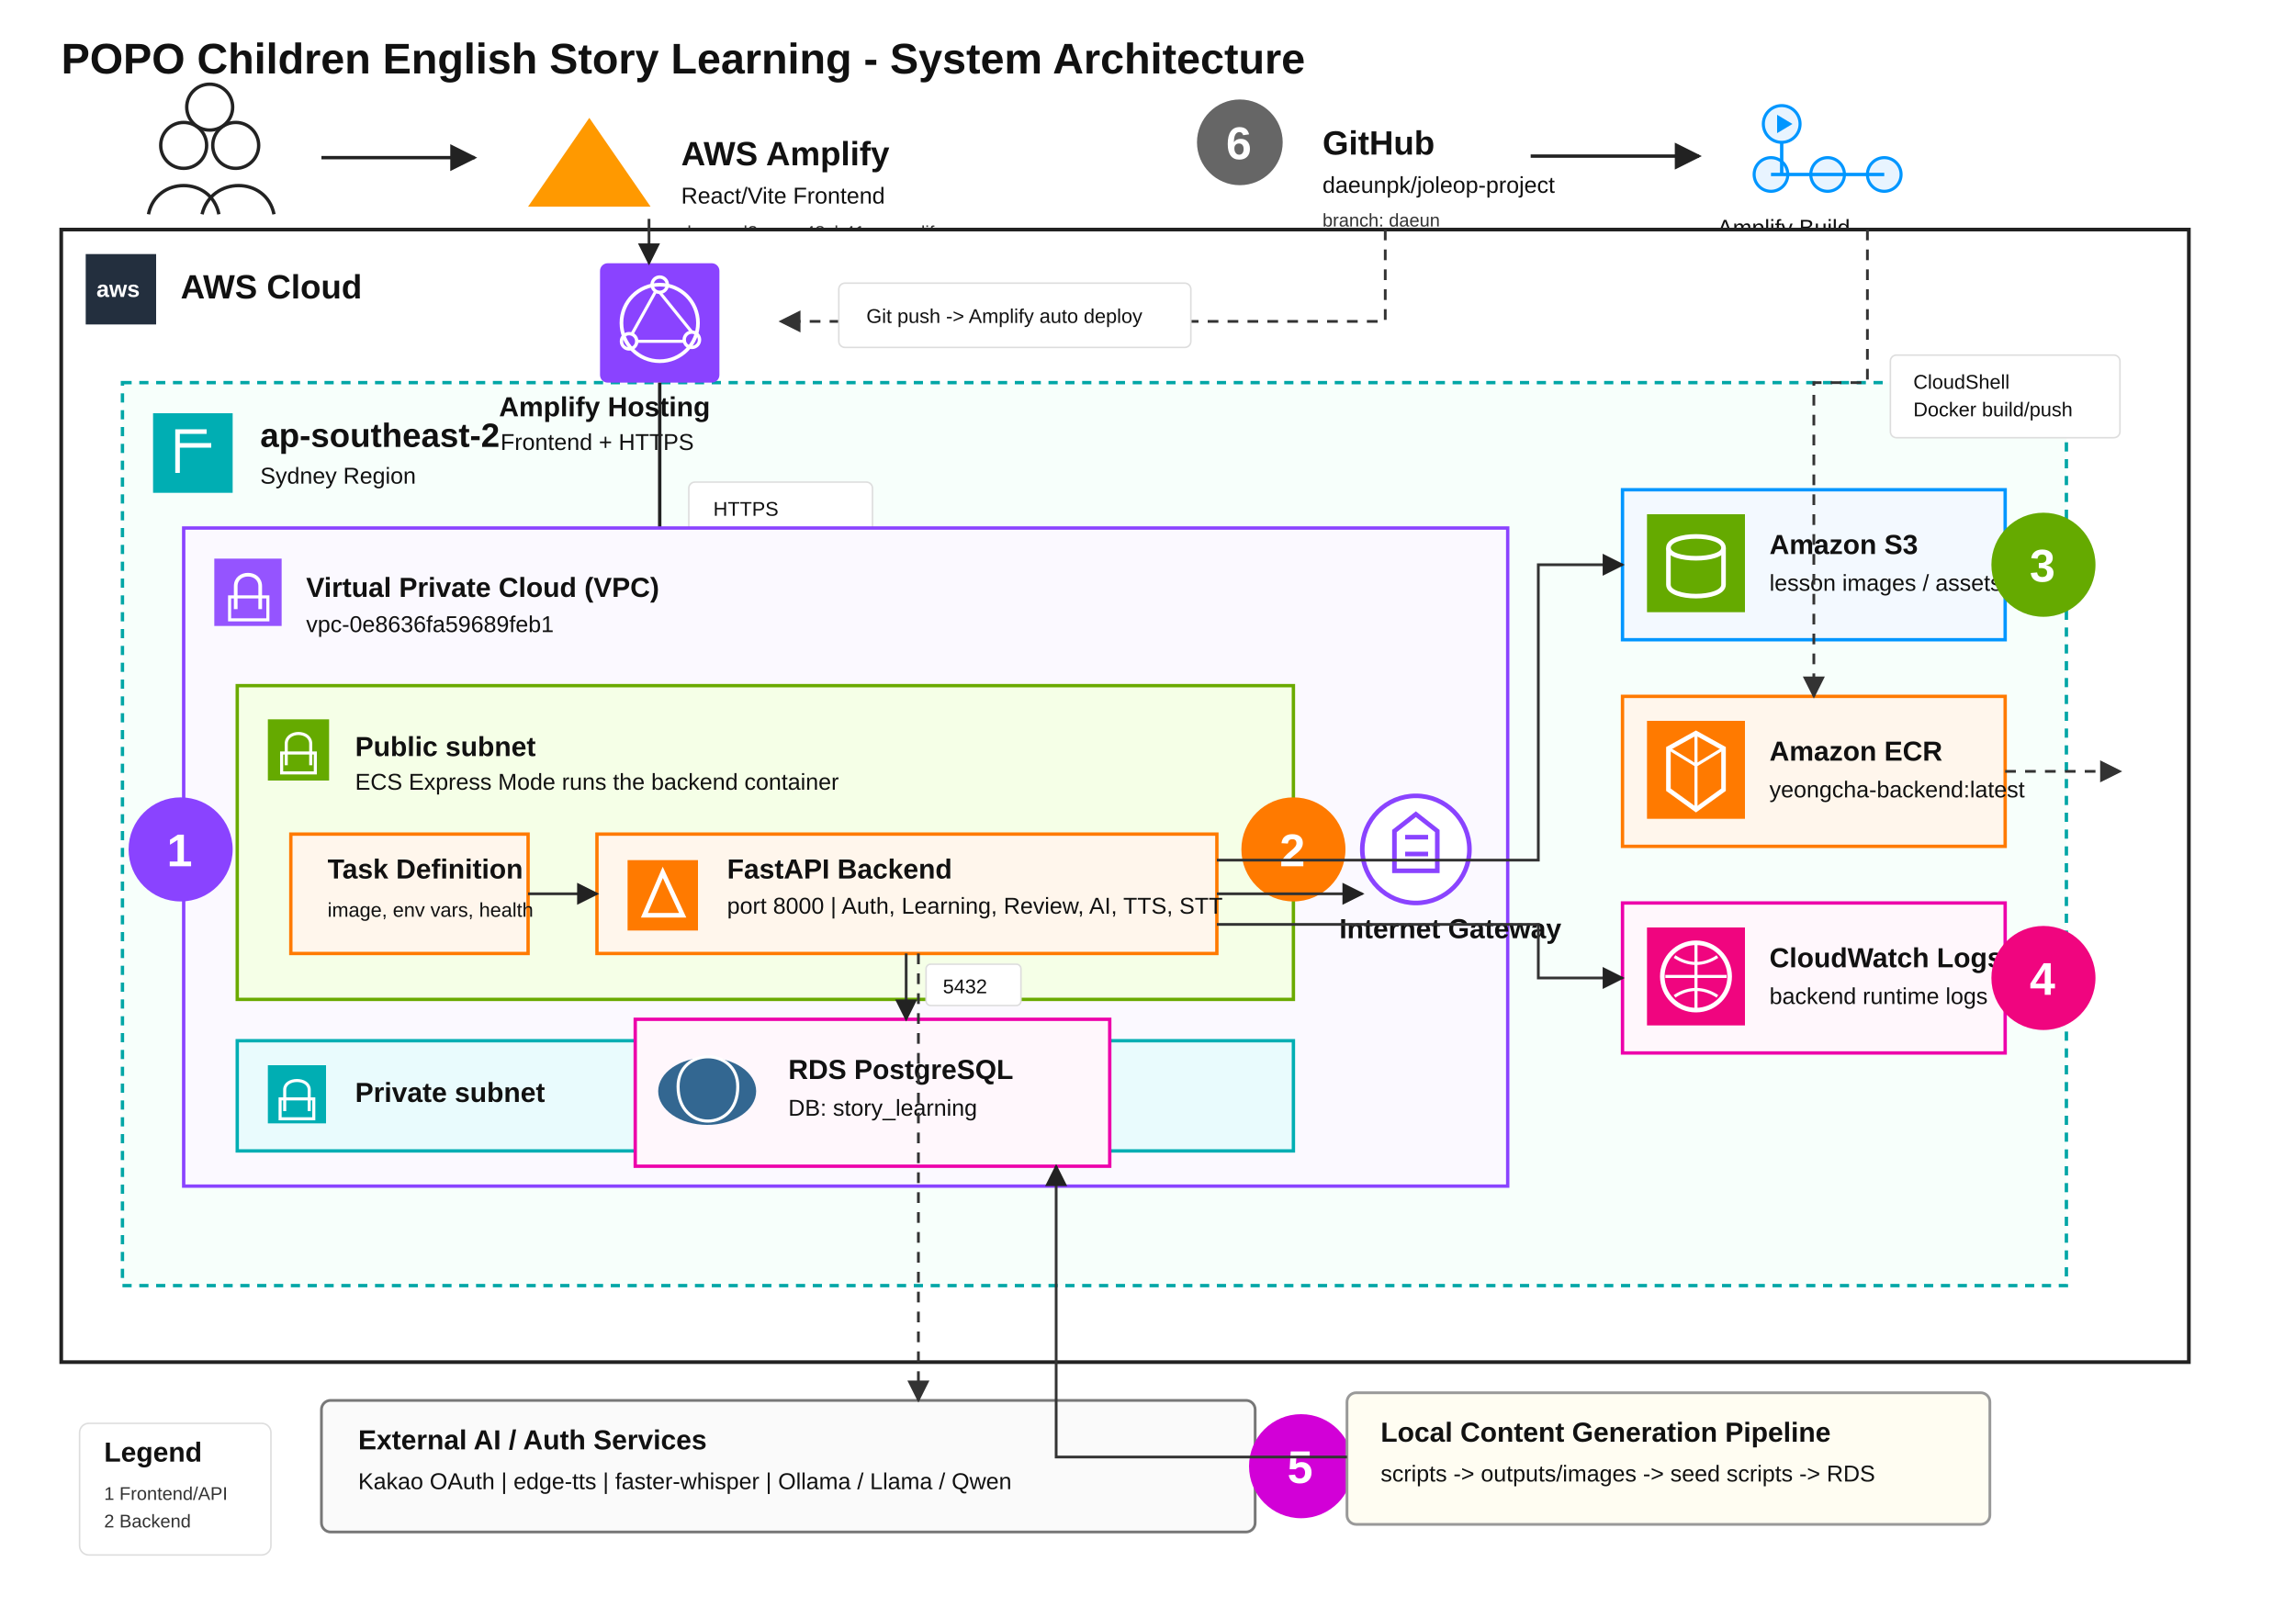
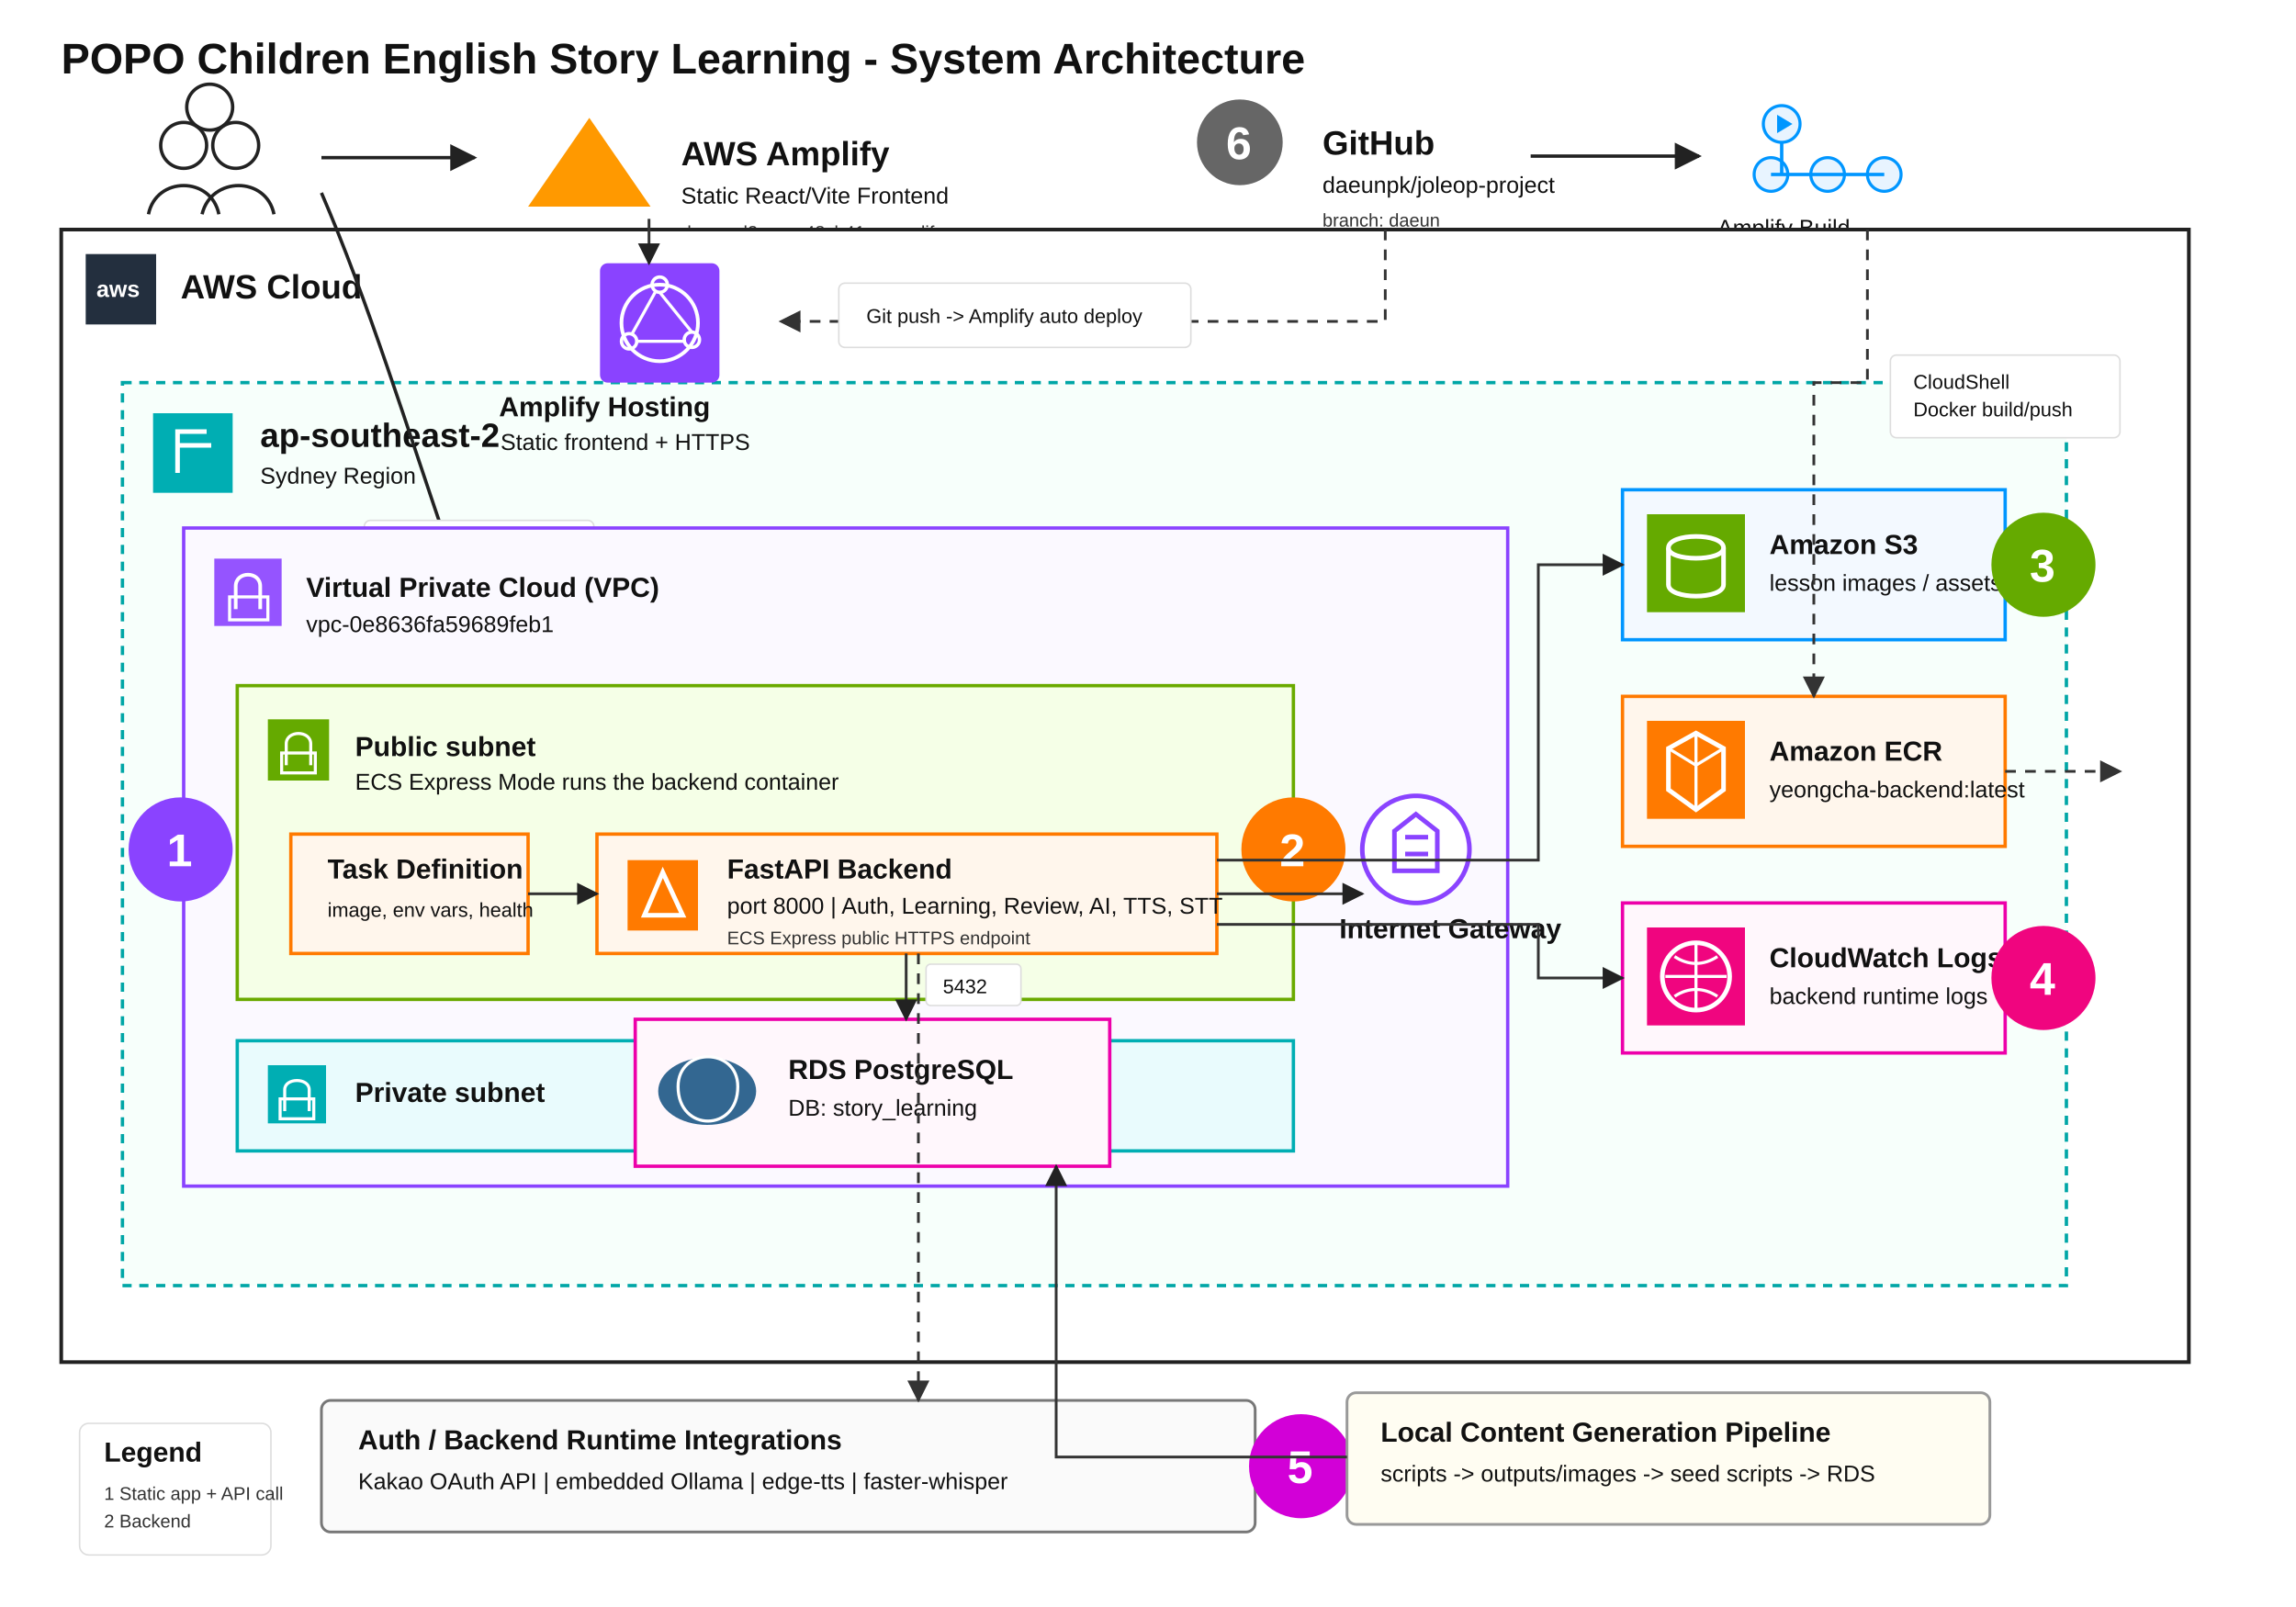
<svg xmlns="http://www.w3.org/2000/svg" width="1500" height="1050" viewBox="0 0 1500 1050">
  <defs>
    <marker id="arrow" viewBox="0 0 10 10" refX="9" refY="5" markerWidth="8" markerHeight="8" orient="auto-start-reverse">
      <path d="M 0 0 L 10 5 L 0 10 z" fill="#222" />
    </marker>
    <marker id="dash-arrow" viewBox="0 0 10 10" refX="9" refY="5" markerWidth="8" markerHeight="8" orient="auto-start-reverse">
      <path d="M 0 0 L 10 5 L 0 10 z" fill="#333" />
    </marker>
    <style>
      .title { font: 700 28px Arial, sans-serif; fill: #111; }
      .h1 { font: 700 22px Arial, sans-serif; fill: #111; }
      .h2 { font: 700 18px Arial, sans-serif; fill: #111; }
      .txt { font: 15px Arial, sans-serif; fill: #111; }
      .small { font: 13px Arial, sans-serif; fill: #111; }
      .tiny { font: 12px Arial, sans-serif; fill: #333; }
      .white { fill: #fff; }
      .line { stroke: #222; stroke-width: 2.2; fill: none; marker-end: url(#arrow); }
      .thin { stroke: #333; stroke-width: 1.8; fill: none; marker-end: url(#arrow); }
      .dash { stroke: #333; stroke-width: 1.8; stroke-dasharray: 7 6; fill: none; marker-end: url(#dash-arrow); }
      .label { fill: #fff; stroke: #ddd; stroke-width: 1; }
      .aws { fill: #fff; stroke: #222; stroke-width: 2.4; }
      .region { fill: #f7fffb; stroke: #00a6a6; stroke-width: 2.2; stroke-dasharray: 6 5; }
      .vpc { fill: #fbf9ff; stroke: #8a43ff; stroke-width: 2.2; }
      .public { fill: #f5ffe7; stroke: #6aaa00; stroke-width: 2.2; }
      .private { fill: #e9fbfd; stroke: #00aeb3; stroke-width: 2.2; }
      .orange-box { fill: #fff6ec; stroke: #ff7a00; stroke-width: 2.2; }
      .blue-box { fill: #f3f9ff; stroke: #0096ff; stroke-width: 2.2; }
      .pink-box { fill: #fff7fc; stroke: #ed00aa; stroke-width: 2.2; }
      .gray-box { fill: #fafafa; stroke: #777; stroke-width: 1.8; }
      .green { fill: #65aa00; }
      .orange { fill: #ff7a00; }
      .magenta { fill: #d200d7; }
      .pink { fill: #f0057f; }
      .blue { fill: #0096ff; }
      .gray { fill: #666; }
      .teal { fill: #00aeb3; }
      .violet { fill: #8a43ff; }
      .aws-orange { fill: #ff9900; }
      .num { font: 700 30px Arial, sans-serif; fill: #fff; }
    </style>
  </defs>
  <rect width="1500" height="1050" fill="#fff" />
  <text x="40" y="48" class="title">POPO Children English Story Learning - System Architecture</text>
  <g transform="translate(120,95)">
    <circle cx="0" cy="0" r="15" fill="none" stroke="#222" stroke-width="2.2" />
    <circle cx="34" cy="0" r="15" fill="none" stroke="#222" stroke-width="2.2" />
    <circle cx="17" cy="-25" r="15" fill="none" stroke="#222" stroke-width="2.2" />
    <path d="M-23 45 C-18 20 18 20 23 45" fill="none" stroke="#222" stroke-width="2.2" />
    <path d="M12 45 C18 20 54 20 59 45" fill="none" stroke="#222" stroke-width="2.2" />
    <text x="-6" y="73" class="txt">Users</text>
  </g>
  <path d="M210 103 H310" class="line" />
  <g transform="translate(340,65)">
    <path d="M5 70 L45 12 L85 70 Z" class="aws-orange" />
    <text x="105" y="43" class="h1">AWS Amplify</text>
-     <text x="105" y="68" class="txt">React/Vite Frontend</text>
+     <text x="105" y="68" class="txt">Static React/Vite Frontend</text>
    <text x="105" y="91" class="tiny">daeun.d2pvyyx48vb41m.amplifyapp.com</text>
  </g>
  <g transform="translate(790,68)">
    <circle cx="20" cy="25" r="28" class="gray" />
    <text x="11" y="36" class="num">6</text>
    <text x="74" y="33" class="h1">GitHub</text>
    <text x="74" y="58" class="txt">daeunpk/joleop-project</text>
    <text x="74" y="80" class="tiny">branch: daeun</text>
  </g>
  <path d="M1000 102 H1110" class="line" />
  <g transform="translate(1140,66)">
    <circle cx="24" cy="15" r="12" fill="#e8f4ff" stroke="#0096ff" stroke-width="2" />
    <polygon points="21,9 21,21 31,15" fill="#0096ff" />
    <circle cx="17" cy="48" r="11" fill="#e8f4ff" stroke="#0096ff" stroke-width="2" />
    <circle cx="54" cy="48" r="11" fill="#e8f4ff" stroke="#0096ff" stroke-width="2" />
    <circle cx="91" cy="48" r="11" fill="#e8f4ff" stroke="#0096ff" stroke-width="2" />
    <path d="M24 27 V48 H17 M24 48 H54 M54 48 H91" fill="none" stroke="#0096ff" stroke-width="2.2" />
    <text x="-18" y="88" class="txt">Amplify Build</text>
  </g>
  <rect x="40" y="150" width="1390" height="740" class="aws" />
  <rect x="56" y="166" width="46" height="46" fill="#232f3e" />
  <text x="63" y="194" font-family="Arial, sans-serif" font-size="15" font-weight="700" fill="#fff">aws</text>
  <text x="118" y="195" class="h1">AWS Cloud</text>
  <rect x="80" y="250" width="1270" height="590" class="region" />
  <rect x="100" y="270" width="52" height="52" class="teal" />
  <path d="M116 309 V282 H135 M116 291 H138" fill="none" stroke="#fff" stroke-width="3" />
  <text x="170" y="292" class="h1">ap-southeast-2</text>
  <text x="170" y="316" class="txt">Sydney Region</text>
  <g transform="translate(392,172)">
    <rect x="0" y="0" width="78" height="78" rx="5" class="violet" />
    <circle cx="39" cy="39" r="25" fill="none" stroke="#fff" stroke-width="2.4" />
    <circle cx="39" cy="14" r="5" fill="none" stroke="#fff" stroke-width="2.2" />
    <circle cx="60" cy="50" r="5" fill="none" stroke="#fff" stroke-width="2.2" />
    <circle cx="19" cy="51" r="5" fill="none" stroke="#fff" stroke-width="2.2" />
    <path d="M39 19 L60 45 M56 51 H24 M21 46 L36 19" fill="none" stroke="#fff" stroke-width="2" />
  </g>
  <text x="326" y="272" class="h2">Amplify Hosting</text>
-   <text x="327" y="294" class="txt">Frontend + HTTPS</text>
+   <text x="327" y="294" class="txt">Static frontend + HTTPS</text>
  <path d="M424 143 V172" class="thin" />
-   <path d="M431 250 V395" class="line" />
-   <rect x="450" y="315" width="120" height="52" rx="4" class="label" />
-   <text x="466" y="337" class="small">HTTPS</text>
-   <text x="466" y="354" class="small">/api/v1/*</text>
+   <path d="M210 126 C270 265 315 465 390 584" class="line" />
+   <rect x="238" y="340" width="150" height="70" rx="4" class="label" />
+   <text x="254" y="362" class="small">Browser HTTPS</text>
+   <text x="254" y="381" class="small">VITE_API_BASE_URL</text>
+   <text x="254" y="400" class="small">/api/v1/*</text>
  <rect x="120" y="345" width="865" height="430" class="vpc" />
  <rect x="140" y="365" width="44" height="44" class="violet" opacity="0.9" />
  <path d="M154 398 V383 C154 373 170 373 170 383 V398" fill="none" stroke="#fff" stroke-width="2.4" />
  <rect x="150" y="390" width="25" height="15" fill="none" stroke="#fff" stroke-width="2" />
  <text x="200" y="390" class="h2">Virtual Private Cloud (VPC)</text>
  <text x="200" y="413" class="txt">vpc-0e8636fa59689feb1</text>
  <rect x="155" y="448" width="690" height="205" class="public" />
  <rect x="175" y="470" width="40" height="40" class="green" />
  <path d="M187 500 V486 C187 477 203 477 203 486 V500" fill="none" stroke="#fff" stroke-width="2" />
  <rect x="184" y="492" width="22" height="13" fill="none" stroke="#fff" stroke-width="2" />
  <text x="232" y="494" class="h2">Public subnet</text>
  <text x="232" y="516" class="txt">ECS Express Mode runs the backend container</text>
  <rect x="190" y="545" width="155" height="78" class="orange-box" />
  <text x="214" y="574" class="h2">Task Definition</text>
  <text x="214" y="599" class="small">image, env vars, health</text>
  <rect x="390" y="545" width="405" height="78" class="orange-box" />
  <rect x="410" y="562" width="46" height="46" class="orange" />
  <path d="M421 598 L433 570 L446 598 Z" fill="none" stroke="#fff" stroke-width="3" />
  <text x="475" y="574" class="h2">FastAPI Backend</text>
  <text x="475" y="597" class="txt">port 8000 | Auth, Learning, Review, AI, TTS, STT</text>
+   <text x="475" y="617" class="tiny">ECS Express public HTTPS endpoint</text>
  <path d="M345 584 H390" class="thin" />
  <circle cx="118" cy="555" r="34" class="violet" />
  <text x="109" y="566" class="num">1</text>
  <circle cx="845" cy="555" r="34" class="orange" />
  <text x="836" y="566" class="num">2</text>
  <rect x="155" y="680" width="690" height="72" class="private" />
  <rect x="175" y="696" width="38" height="38" class="teal" />
  <path d="M186 726 V712 C186 704 202 704 202 712 V726" fill="none" stroke="#fff" stroke-width="2" />
  <rect x="183" y="718" width="22" height="13" fill="none" stroke="#fff" stroke-width="2" />
  <text x="232" y="720" class="h2">Private subnet</text>
  <rect x="415" y="666" width="310" height="96" class="pink-box" />
  <ellipse cx="462" cy="713" rx="32" ry="22" fill="#336791" />
  <path d="M443 710 C443 684 482 684 482 710 C482 740 443 740 443 710" fill="none" stroke="#fff" stroke-width="2" />
  <text x="515" y="705" class="h2">RDS PostgreSQL</text>
  <text x="515" y="729" class="txt">DB: story_learning</text>
  <path d="M592 623 V666" class="thin" />
  <rect x="605" y="630" width="62" height="27" rx="3" class="label" />
  <text x="616" y="649" class="small">5432</text>
  <g transform="translate(925,555)">
    <circle cx="0" cy="0" r="35" fill="#fff" stroke="#8a43ff" stroke-width="3" />
    <path d="M-14 14 V-12 L0 -23 L14 -12 V14 Z" fill="none" stroke="#8a43ff" stroke-width="3" />
    <path d="M-7 -8 H8 M-7 3 H8" stroke="#8a43ff" stroke-width="3" />
  </g>
  <text x="875" y="613" class="h2">Internet Gateway</text>
  <path d="M795 584 H890" class="thin" />
  <g transform="translate(1060,320)">
    <rect x="0" y="0" width="250" height="98" class="blue-box" />
    <rect x="16" y="16" width="64" height="64" class="green" />
    <path d="M30 38 C30 28 66 28 66 38 V62 C66 72 30 72 30 62 Z" fill="none" stroke="#fff" stroke-width="3" />
    <path d="M30 38 C30 47 66 47 66 38" fill="none" stroke="#fff" stroke-width="3" />
    <text x="96" y="42" class="h2">Amazon S3</text>
    <text x="96" y="66" class="txt">lesson images / assets</text>
  </g>
  <path d="M795 562 H1005 V369 H1060" class="thin" />
  <circle cx="1335" cy="369" r="34" class="green" />
  <text x="1326" y="380" class="num">3</text>
  <g transform="translate(1060,455)">
    <rect x="0" y="0" width="250" height="98" class="orange-box" />
    <rect x="16" y="16" width="64" height="64" class="orange" />
    <path d="M30 34 L48 24 L66 34 V61 L48 74 L30 61 Z" fill="none" stroke="#fff" stroke-width="3" />
    <path d="M48 24 V74 M30 34 L48 45 L66 34" fill="none" stroke="#fff" stroke-width="2" />
    <text x="96" y="42" class="h2">Amazon ECR</text>
    <text x="96" y="66" class="txt">yeongcha-backend:latest</text>
  </g>
  <path d="M1310 504 H1385" class="dash" />
  <g transform="translate(1060,590)">
    <rect x="0" y="0" width="250" height="98" class="pink-box" />
    <rect x="16" y="16" width="64" height="64" class="pink" />
    <circle cx="48" cy="48" r="22" fill="none" stroke="#fff" stroke-width="3" />
    <path d="M28 48 H68 M48 27 V69 M34 35 C43 41 53 41 62 35 M34 61 C43 55 53 55 62 61" fill="none" stroke="#fff" stroke-width="2" />
    <text x="96" y="42" class="h2">CloudWatch Logs</text>
    <text x="96" y="66" class="txt">backend runtime logs</text>
  </g>
  <path d="M795 604 H1005 V639 H1060" class="thin" />
  <circle cx="1335" cy="639" r="34" class="pink" />
  <text x="1326" y="650" class="num">4</text>
  <path d="M905 150 V210 H510" class="dash" />
  <rect x="548" y="185" width="230" height="42" rx="4" class="label" />
  <text x="566" y="211" class="small">Git push -&gt; Amplify auto deploy</text>
  <path d="M1220 150 V250 H1185 V455" class="dash" />
  <rect x="1235" y="232" width="150" height="54" rx="4" class="label" />
  <text x="1250" y="254" class="small">CloudShell</text>
  <text x="1250" y="272" class="small">Docker build/push</text>
  <g transform="translate(210,915)">
    <rect x="0" y="0" width="610" height="86" rx="6" class="gray-box" />
-     <text x="24" y="32" class="h2">External AI / Auth Services</text>
-     <text x="24" y="58" class="txt">Kakao OAuth | edge-tts | faster-whisper | Ollama / Llama / Qwen</text>
+     <text x="24" y="32" class="h2">Auth / Backend Runtime Integrations</text>
+     <text x="24" y="58" class="txt">Kakao OAuth API | embedded Ollama | edge-tts | faster-whisper</text>
  </g>
  <path d="M600 623 V915" class="dash" />
  <circle cx="850" cy="958" r="34" class="magenta" />
  <text x="841" y="969" class="num">5</text>
  <g transform="translate(880,910)">
    <rect x="0" y="0" width="420" height="86" rx="6" fill="#fffdf2" stroke="#999" stroke-width="1.8" />
    <text x="22" y="32" class="h2">Local Content Generation Pipeline</text>
    <text x="22" y="58" class="txt">scripts -&gt; outputs/images -&gt; seed scripts -&gt; RDS</text>
  </g>
  <path d="M880 952 H690 V762" class="thin" />
  <g transform="translate(52,930)">
    <rect x="0" y="0" width="125" height="86" rx="6" fill="#fff" stroke="#ddd" />
    <text x="16" y="25" class="h2">Legend</text>
-     <text x="16" y="50" class="tiny">1 Frontend/API</text>
+     <text x="16" y="50" class="tiny">1 Static app + API call</text>
    <text x="16" y="68" class="tiny">2 Backend</text>
  </g>
</svg>
